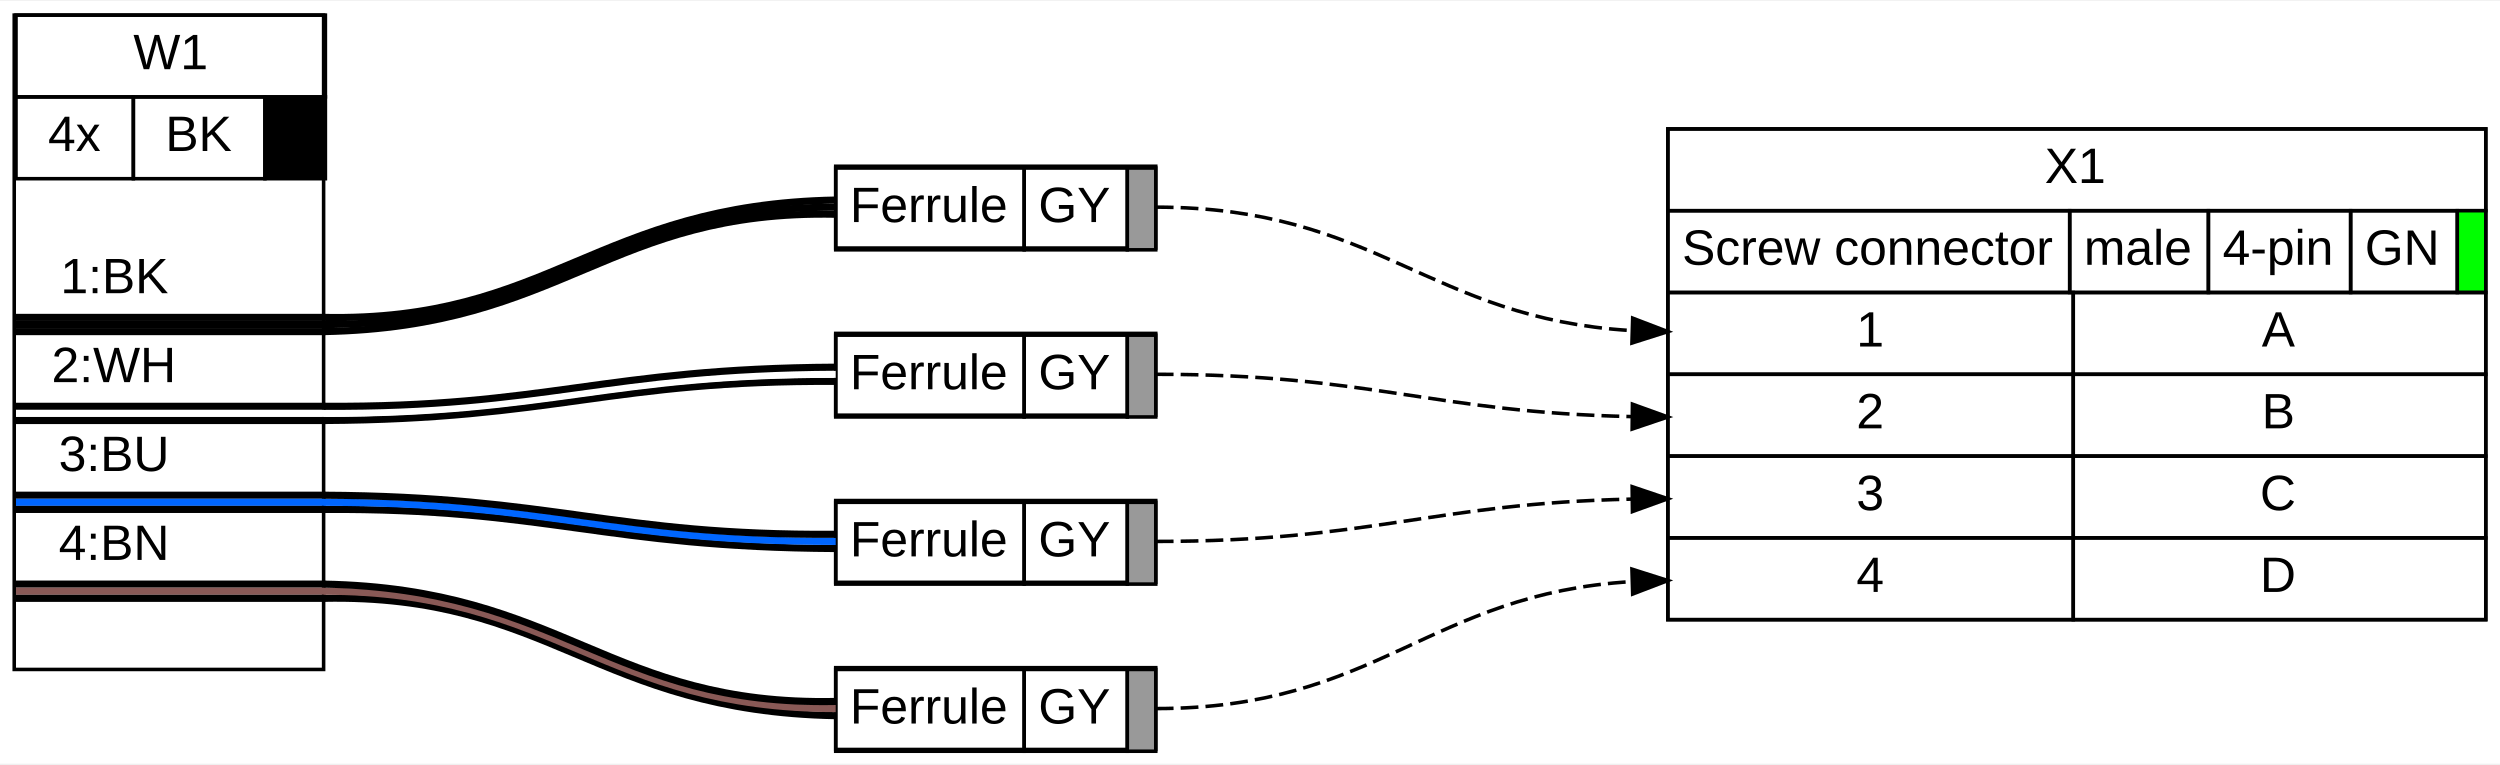
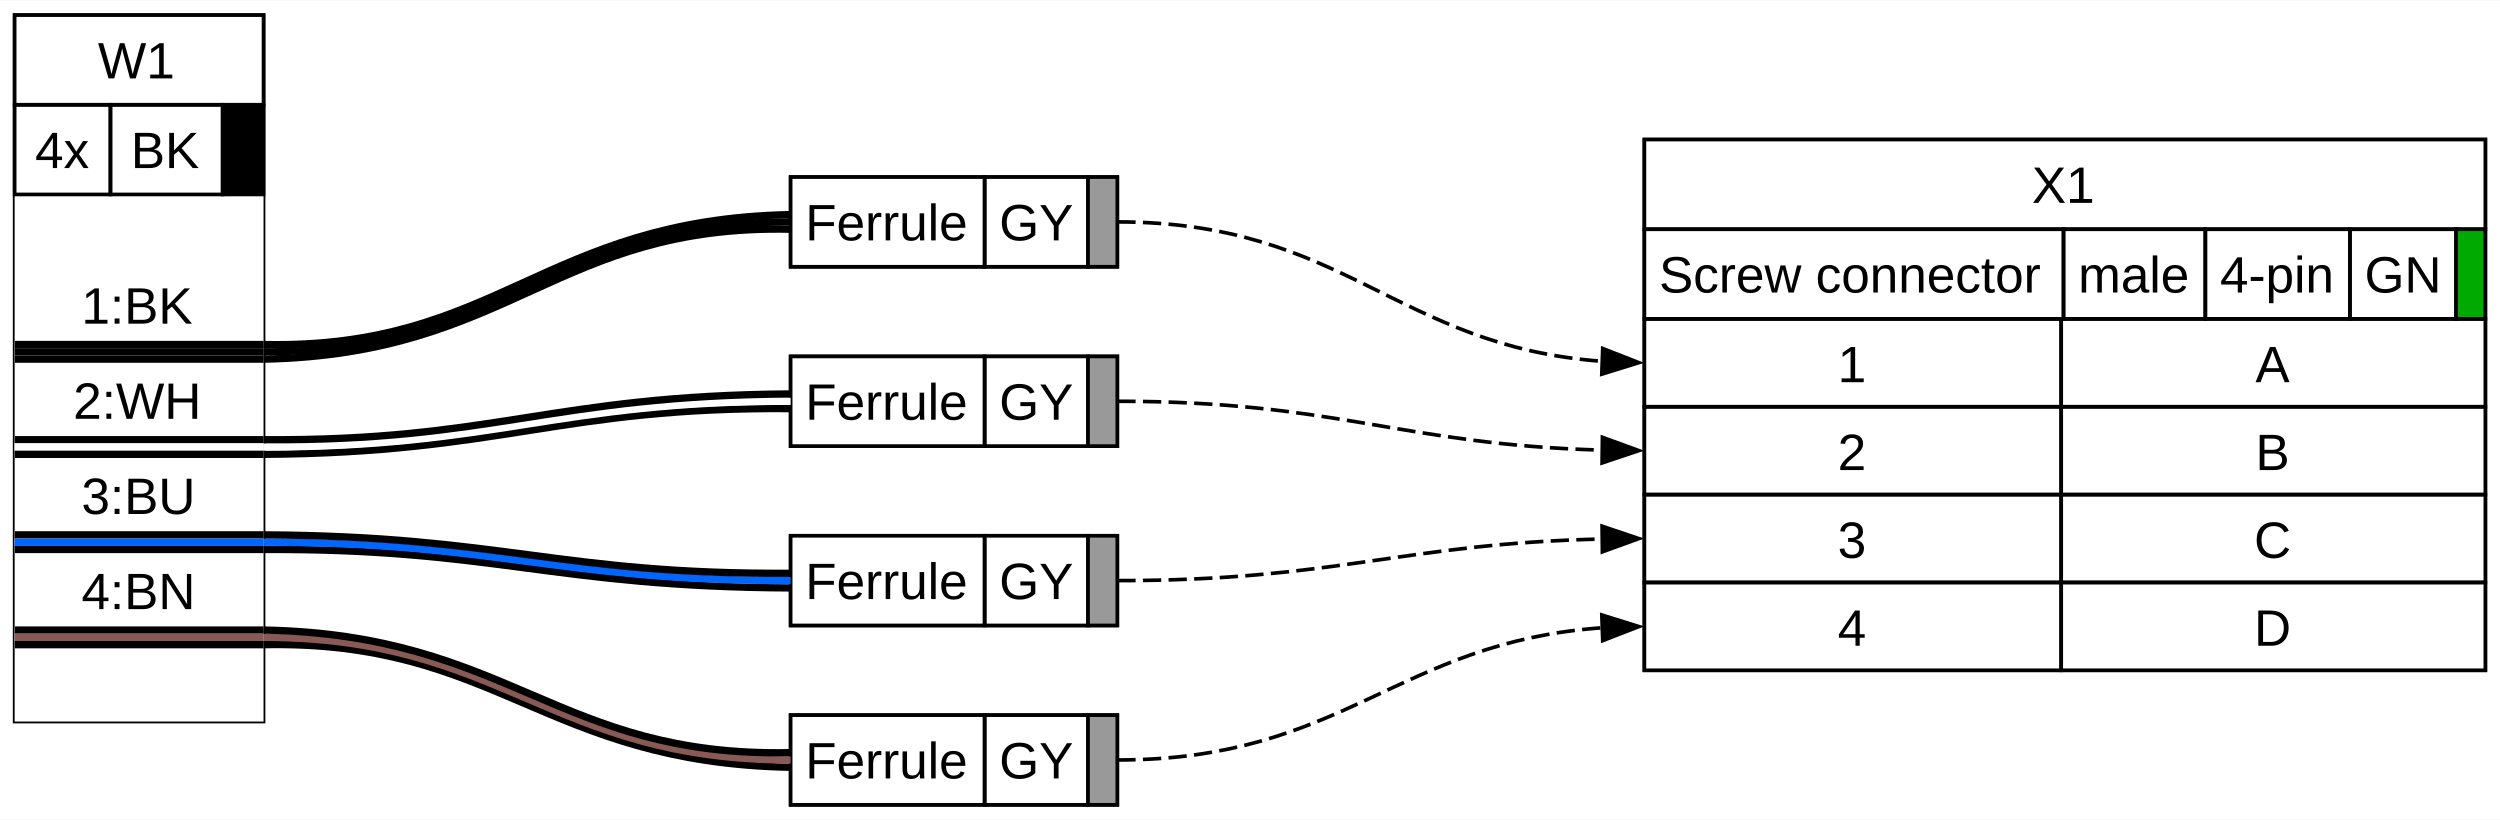
- <svg xmlns="http://www.w3.org/2000/svg" width="703pt" height="215pt" viewBox="0.00 0.00 703.00 214.50">
-   <g id="graph0" class="graph" transform="scale(1 1) rotate(0) translate(4 210.5)">
-     <polygon fill="#ffffff" stroke="transparent" points="-4,4 -4,-210.5 699,-210.5 699,4 -4,4" />
+ <svg xmlns="http://www.w3.org/2000/svg" width="683pt" height="224pt" viewBox="0.00 0.00 683.00 223.75">
+   <g id="graph0" class="graph" transform="scale(1 1) rotate(0) translate(4 219.75)">
+     <polygon fill="#ffffff" stroke="none" points="-4,4 -4,-219.75 679,-219.75 679,4 -4,4" />
    <g id="node1" class="node">
-       <polygon fill="#ffffff" stroke="black" points="321,-164 231,-164 231,-141 321,-141 321,-164" />
-       <polygon fill="none" stroke="black" points="231,-140.5 231,-163.5 284,-163.5 284,-140.5 231,-140.5" />
-       <text text-anchor="start" x="235" y="-148.3" font-family="arial" font-size="14.00">Ferrule</text>
-       <polygon fill="none" stroke="black" points="284,-140.5 284,-163.5 313,-163.5 313,-140.5 284,-140.5" />
-       <text text-anchor="start" x="288" y="-148.3" font-family="arial" font-size="14.00">GY</text>
-       <polygon fill="#999999" stroke="transparent" points="313,-140.5 313,-163.5 321,-163.5 321,-140.5 313,-140.5" />
-       <polygon fill="none" stroke="black" points="313,-140.5 313,-163.5 321,-163.5 321,-140.5 313,-140.5" />
+       <polygon fill="#ffffff" stroke="black" points="301.25,-171.5 212,-171.5 212,-147 301.25,-147 301.25,-171.5" />
+       <polygon fill="#ffffff" stroke="none" points="212,-147 212,-171.5 301.25,-171.5 301.25,-147 212,-147" />
+       <polygon fill="none" stroke="black" points="212,-147 212,-171.5 265,-171.5 265,-147 212,-147" />
+       <text text-anchor="start" x="216" y="-154.2" font-family="arial" font-size="14.00">Ferrule</text>
+       <polygon fill="none" stroke="black" points="265,-147 265,-171.5 293.25,-171.5 293.25,-147 265,-147" />
+       <text text-anchor="start" x="269" y="-154.2" font-family="arial" font-size="14.00">GY</text>
+       <polygon fill="#999999" stroke="none" points="293.25,-147 293.25,-171.5 301.25,-171.5 301.25,-147 293.25,-147" />
+       <polygon fill="none" stroke="black" points="293.25,-147 293.25,-171.5 301.25,-171.5 301.25,-147 293.25,-147" />
+     </g>
+     <g id="node2" class="node">
+       <polygon fill="#ffffff" stroke="black" points="675,-181.75 445.25,-181.75 445.25,-36.75 675,-36.75 675,-181.75" />
+       <polygon fill="#ffffff" stroke="none" points="445.25,-36.75 445.25,-181.75 675,-181.75 675,-36.75 445.25,-36.75" />
+       <polygon fill="none" stroke="black" points="445.25,-157.25 445.25,-181.75 675,-181.75 675,-157.25 445.25,-157.25" />
+       <text text-anchor="start" x="551.12" y="-164.45" font-family="arial" font-size="14.00">X1</text>
+       <polygon fill="none" stroke="black" points="445.25,-132.75 445.25,-157.25 559.75,-157.25 559.75,-132.75 445.25,-132.75" />
+       <text text-anchor="start" x="449.25" y="-139.95" font-family="arial" font-size="14.00">Screw connector</text>
+       <polygon fill="none" stroke="black" points="559.75,-132.75 559.75,-157.25 598.5,-157.25 598.5,-132.75 559.75,-132.75" />
+       <text text-anchor="start" x="563.75" y="-139.95" font-family="arial" font-size="14.00">male</text>
+       <polygon fill="none" stroke="black" points="598.5,-132.75 598.5,-157.25 638,-157.25 638,-132.75 598.5,-132.75" />
+       <text text-anchor="start" x="602.5" y="-139.95" font-family="arial" font-size="14.00">4-pin</text>
+       <polygon fill="none" stroke="black" points="638,-132.75 638,-157.25 667,-157.25 667,-132.75 638,-132.75" />
+       <text text-anchor="start" x="642" y="-139.95" font-family="arial" font-size="14.00">GN</text>
+       <polygon fill="#00aa00" stroke="none" points="667,-132.75 667,-157.25 675,-157.25 675,-132.75 667,-132.75" />
+       <polygon fill="none" stroke="black" points="667,-132.75 667,-157.25 675,-157.25 675,-132.75 667,-132.75" />
+       <polygon fill="none" stroke="black" points="445.25,-108.75 445.25,-132.75 559.12,-132.75 559.12,-108.75 445.25,-108.75" />
+       <text text-anchor="start" x="498.06" y="-115.45" font-family="arial" font-size="14.00">1</text>
+       <polygon fill="none" stroke="black" points="559.12,-108.75 559.12,-132.75 675,-132.75 675,-108.75 559.12,-108.75" />
+       <text text-anchor="start" x="612.19" y="-115.45" font-family="arial" font-size="14.00">A</text>
+       <polygon fill="none" stroke="black" points="445.25,-84.75 445.25,-108.75 559.12,-108.75 559.12,-84.75 445.25,-84.75" />
+       <text text-anchor="start" x="498.06" y="-91.45" font-family="arial" font-size="14.00">2</text>
+       <polygon fill="none" stroke="black" points="559.12,-84.75 559.12,-108.75 675,-108.75 675,-84.75 559.12,-84.75" />
+       <text text-anchor="start" x="612.19" y="-91.45" font-family="arial" font-size="14.00">B</text>
+       <polygon fill="none" stroke="black" points="445.25,-60.75 445.25,-84.75 559.12,-84.75 559.12,-60.75 445.25,-60.75" />
+       <text text-anchor="start" x="498.06" y="-67.45" font-family="arial" font-size="14.00">3</text>
+       <polygon fill="none" stroke="black" points="559.12,-60.75 559.12,-84.75 675,-84.75 675,-60.75 559.12,-60.75" />
+       <text text-anchor="start" x="611.81" y="-67.45" font-family="arial" font-size="14.00">C</text>
+       <polygon fill="none" stroke="black" points="445.25,-36.75 445.25,-60.75 559.12,-60.75 559.12,-36.75 445.25,-36.75" />
+       <text text-anchor="start" x="498.06" y="-43.45" font-family="arial" font-size="14.00">4</text>
+       <polygon fill="none" stroke="black" points="559.12,-36.75 559.12,-60.75 675,-60.75 675,-36.75 559.12,-36.75" />
+       <text text-anchor="start" x="611.81" y="-43.45" font-family="arial" font-size="14.00">D</text>
+     </g>
+     <g id="edge1" class="edge">
+       <path fill="none" stroke="#000000" stroke-dasharray="5,2" d="M301.25,-159.25C363.49,-159.25 377.4,-125.27 433.8,-121.16" />
+       <polygon fill="#000000" stroke="#000000" points="433.86,-124.66 443.73,-120.8 433.61,-117.66 433.86,-124.66" />
+     </g>
+     <g id="node3" class="node">
+       <polygon fill="#ffffff" stroke="black" points="301.25,-122.5 212,-122.5 212,-98 301.25,-98 301.25,-122.5" />
+       <polygon fill="#ffffff" stroke="none" points="212,-98 212,-122.5 301.25,-122.5 301.25,-98 212,-98" />
+       <polygon fill="none" stroke="black" points="212,-98 212,-122.5 265,-122.5 265,-98 212,-98" />
+       <text text-anchor="start" x="216" y="-105.2" font-family="arial" font-size="14.00">Ferrule</text>
+       <polygon fill="none" stroke="black" points="265,-98 265,-122.5 293.25,-122.5 293.25,-98 265,-98" />
+       <text text-anchor="start" x="269" y="-105.2" font-family="arial" font-size="14.00">GY</text>
+       <polygon fill="#999999" stroke="none" points="293.25,-98 293.25,-122.5 301.25,-122.5 301.25,-98 293.25,-98" />
+       <polygon fill="none" stroke="black" points="293.25,-98 293.25,-122.5 301.25,-122.5 301.25,-98 293.25,-98" />
+     </g>
+     <g id="edge2" class="edge">
+       <path fill="none" stroke="#000000" stroke-dasharray="5,2" d="M301.25,-110.25C361.51,-110.25 378.84,-98.39 433.75,-96.9" />
+       <polygon fill="#000000" stroke="#000000" points="433.78,-100.4 443.73,-96.77 433.69,-93.4 433.78,-100.4" />
+     </g>
+     <g id="node4" class="node">
+       <polygon fill="#ffffff" stroke="black" points="301.25,-73.5 212,-73.5 212,-49 301.25,-49 301.25,-73.5" />
+       <polygon fill="#ffffff" stroke="none" points="212,-49 212,-73.5 301.25,-73.5 301.25,-49 212,-49" />
+       <polygon fill="none" stroke="black" points="212,-49 212,-73.5 265,-73.5 265,-49 212,-49" />
+       <text text-anchor="start" x="216" y="-56.2" font-family="arial" font-size="14.00">Ferrule</text>
+       <polygon fill="none" stroke="black" points="265,-49 265,-73.5 293.25,-73.5 293.25,-49 265,-49" />
+       <text text-anchor="start" x="269" y="-56.2" font-family="arial" font-size="14.00">GY</text>
+       <polygon fill="#999999" stroke="none" points="293.25,-49 293.25,-73.5 301.25,-73.5 301.25,-49 293.25,-49" />
+       <polygon fill="none" stroke="black" points="293.25,-49 293.25,-73.5 301.25,-73.5 301.25,-49 293.25,-49" />
+     </g>
+     <g id="edge3" class="edge">
+       <path fill="none" stroke="#000000" stroke-dasharray="5,2" d="M301.25,-61.25C361.44,-61.25 378.9,-71.36 433.75,-72.62" />
+       <polygon fill="#000000" stroke="#000000" points="433.69,-76.12 443.73,-72.73 433.77,-69.12 433.69,-76.12" />
    </g>
    <g id="node5" class="node">
-       <polygon fill="#ffffff" stroke="black" points="695,-174.5 465,-174.5 465,-36.5 695,-36.5 695,-174.5" />
-       <polygon fill="none" stroke="black" points="465,-151.5 465,-174.5 695,-174.5 695,-151.5 465,-151.5" />
-       <text text-anchor="start" x="571" y="-159.3" font-family="arial" font-size="14.00">X1</text>
-       <polygon fill="none" stroke="black" points="465,-128.5 465,-151.5 578,-151.5 578,-128.5 465,-128.5" />
-       <text text-anchor="start" x="469" y="-136.3" font-family="arial" font-size="14.00">Screw connector</text>
-       <polygon fill="none" stroke="black" points="578,-128.5 578,-151.5 617,-151.5 617,-128.5 578,-128.5" />
-       <text text-anchor="start" x="582" y="-136.3" font-family="arial" font-size="14.00">male</text>
-       <polygon fill="none" stroke="black" points="617,-128.5 617,-151.5 657,-151.5 657,-128.5 617,-128.5" />
-       <text text-anchor="start" x="621" y="-136.3" font-family="arial" font-size="14.00">4-pin</text>
-       <polygon fill="none" stroke="black" points="657,-128.5 657,-151.5 687,-151.5 687,-128.5 657,-128.5" />
-       <text text-anchor="start" x="661" y="-136.3" font-family="arial" font-size="14.00">GN</text>
-       <polygon fill="#00ff00" stroke="transparent" points="687,-128.5 687,-151.5 695,-151.5 695,-128.5 687,-128.5" />
-       <polygon fill="none" stroke="black" points="687,-128.5 687,-151.5 695,-151.5 695,-128.5 687,-128.5" />
-       <polygon fill="none" stroke="black" points="465,-105.5 465,-128.5 579,-128.5 579,-105.5 465,-105.5" />
-       <text text-anchor="start" x="518" y="-113.3" font-family="arial" font-size="14.00">1</text>
-       <polygon fill="none" stroke="black" points="579,-105.5 579,-128.5 695,-128.5 695,-105.5 579,-105.5" />
-       <text text-anchor="start" x="632" y="-113.3" font-family="arial" font-size="14.00">A</text>
-       <polygon fill="none" stroke="black" points="465,-82.5 465,-105.5 579,-105.5 579,-82.5 465,-82.5" />
-       <text text-anchor="start" x="518" y="-90.3" font-family="arial" font-size="14.00">2</text>
-       <polygon fill="none" stroke="black" points="579,-82.5 579,-105.5 695,-105.5 695,-82.5 579,-82.5" />
-       <text text-anchor="start" x="632" y="-90.3" font-family="arial" font-size="14.00">B</text>
-       <polygon fill="none" stroke="black" points="465,-59.5 465,-82.5 579,-82.5 579,-59.5 465,-59.5" />
-       <text text-anchor="start" x="518" y="-67.3" font-family="arial" font-size="14.00">3</text>
-       <polygon fill="none" stroke="black" points="579,-59.5 579,-82.5 695,-82.5 695,-59.5 579,-59.5" />
-       <text text-anchor="start" x="631.5" y="-67.3" font-family="arial" font-size="14.00">C</text>
-       <polygon fill="none" stroke="black" points="465,-36.5 465,-59.5 579,-59.5 579,-36.5 465,-36.5" />
-       <text text-anchor="start" x="518" y="-44.3" font-family="arial" font-size="14.00">4</text>
-       <polygon fill="none" stroke="black" points="579,-36.5 579,-59.5 695,-59.5 695,-36.5 579,-36.5" />
-       <text text-anchor="start" x="631.5" y="-44.3" font-family="arial" font-size="14.00">D</text>
+       <polygon fill="#ffffff" stroke="black" points="301.25,-24.5 212,-24.5 212,0 301.25,0 301.25,-24.5" />
+       <polygon fill="#ffffff" stroke="none" points="212,0 212,-24.5 301.25,-24.5 301.25,0 212,0" />
+       <polygon fill="none" stroke="black" points="212,0 212,-24.5 265,-24.5 265,0 212,0" />
+       <text text-anchor="start" x="216" y="-7.2" font-family="arial" font-size="14.00">Ferrule</text>
+       <polygon fill="none" stroke="black" points="265,0 265,-24.5 293.25,-24.5 293.25,0 265,0" />
+       <text text-anchor="start" x="269" y="-7.2" font-family="arial" font-size="14.00">GY</text>
+       <polygon fill="#999999" stroke="none" points="293.25,0 293.25,-24.5 301.25,-24.5 301.25,0 293.25,0" />
+       <polygon fill="none" stroke="black" points="293.25,0 293.25,-24.5 301.25,-24.5 301.25,0 293.25,0" />
+     </g>
+     <g id="edge4" class="edge">
+       <path fill="none" stroke="#000000" stroke-dasharray="5,2" d="M301.25,-12.25C363.27,-12.25 377.58,-44.46 433.82,-48.37" />
+       <polygon fill="#000000" stroke="#000000" points="433.62,-51.86 443.73,-48.7 433.86,-44.86 433.62,-51.86" />
+     </g>
+     <g id="node6" class="node">
+       <polygon fill="#ffffff" stroke="black" points="68,-215.75 0,-215.75 0,-22.75 68,-22.75 68,-215.75" />
+       <polygon fill="#ffffff" stroke="none" points="0,-22.75 0,-215.75 68,-215.75 68,-22.75 0,-22.75" />
+       <polygon fill="none" stroke="black" points="0,-191.25 0,-215.75 68,-215.75 68,-191.25 0,-191.25" />
+       <text text-anchor="start" x="22.75" y="-198.45" font-family="arial" font-size="14.00">W1</text>
+       <polygon fill="none" stroke="black" points="0,-166.75 0,-191.25 26.17,-191.25 26.17,-166.75 0,-166.75" />
+       <text text-anchor="start" x="5.58" y="-173.95" font-family="arial" font-size="14.00">4x</text>
+       <polygon fill="none" stroke="black" points="26.17,-166.75 26.17,-191.25 56.83,-191.25 56.83,-166.75 26.17,-166.75" />
+       <text text-anchor="start" x="31.75" y="-173.95" font-family="arial" font-size="14.00">BK</text>
+       <polygon fill="#000000" stroke="none" points="56.83,-166.75 56.83,-191.25 68,-191.25 68,-166.75 56.83,-166.75" />
+       <polygon fill="none" stroke="black" points="56.83,-166.75 56.83,-191.25 68,-191.25 68,-166.75 56.83,-166.75" />
+       <text text-anchor="start" x="1.63" y="-151.45" font-family="arial" font-size="14.00"> </text>
+       <text text-anchor="start" x="1.63" y="-131.45" font-family="arial" font-size="14.00"> </text>
+       <text text-anchor="start" x="8.63" y="-131.45" font-family="arial" font-size="14.00"> </text>
+       <text text-anchor="start" x="18.25" y="-131.45" font-family="arial" font-size="14.00">1:BK</text>
+       <text text-anchor="start" x="55.63" y="-131.45" font-family="arial" font-size="14.00"> </text>
+       <text text-anchor="start" x="62.62" y="-131.45" font-family="arial" font-size="14.00"> </text>
+       <polygon fill="#ffffff" stroke="none" points="0,-124.75 0,-126.75 68,-126.75 68,-124.75 0,-124.75" />
+       <polygon fill="#ffffff" stroke="none" points="0,-122.75 0,-124.75 68,-124.75 68,-122.75 0,-122.75" />
+       <polygon fill="#ffffff" stroke="none" points="0,-120.75 0,-122.75 68,-122.75 68,-120.75 0,-120.75" />
+       <text text-anchor="start" x="1.63" y="-105.45" font-family="arial" font-size="14.00"> </text>
+       <text text-anchor="start" x="8.63" y="-105.45" font-family="arial" font-size="14.00"> </text>
+       <text text-anchor="start" x="16" y="-105.45" font-family="arial" font-size="14.00">2:WH</text>
+       <text text-anchor="start" x="55.63" y="-105.45" font-family="arial" font-size="14.00"> </text>
+       <text text-anchor="start" x="62.62" y="-105.45" font-family="arial" font-size="14.00"> </text>
+       <polygon fill="#ffffff" stroke="none" points="0,-98.75 0,-100.75 68,-100.75 68,-98.75 0,-98.75" />
+       <polygon fill="#ffffff" stroke="none" points="0,-96.75 0,-98.75 68,-98.75 68,-96.75 0,-96.75" />
+       <polygon fill="#ffffff" stroke="none" points="0,-94.75 0,-96.75 68,-96.75 68,-94.75 0,-94.75" />
+       <text text-anchor="start" x="1.63" y="-79.45" font-family="arial" font-size="14.00"> </text>
+       <text text-anchor="start" x="8.63" y="-79.45" font-family="arial" font-size="14.00"> </text>
+       <text text-anchor="start" x="18.25" y="-79.45" font-family="arial" font-size="14.00">3:BU</text>
+       <text text-anchor="start" x="55.63" y="-79.45" font-family="arial" font-size="14.00"> </text>
+       <text text-anchor="start" x="62.62" y="-79.45" font-family="arial" font-size="14.00"> </text>
+       <polygon fill="#ffffff" stroke="none" points="0,-72.75 0,-74.75 68,-74.75 68,-72.75 0,-72.75" />
+       <polygon fill="#ffffff" stroke="none" points="0,-70.75 0,-72.75 68,-72.75 68,-70.75 0,-70.75" />
+       <polygon fill="#ffffff" stroke="none" points="0,-68.75 0,-70.75 68,-70.75 68,-68.75 0,-68.75" />
+       <text text-anchor="start" x="1.63" y="-53.45" font-family="arial" font-size="14.00"> </text>
+       <text text-anchor="start" x="8.63" y="-53.45" font-family="arial" font-size="14.00"> </text>
+       <text text-anchor="start" x="18.25" y="-53.45" font-family="arial" font-size="14.00">4:BN</text>
+       <text text-anchor="start" x="55.63" y="-53.45" font-family="arial" font-size="14.00"> </text>
+       <text text-anchor="start" x="62.62" y="-53.45" font-family="arial" font-size="14.00"> </text>
+       <polygon fill="#ffffff" stroke="none" points="0,-46.75 0,-48.75 68,-48.75 68,-46.75 0,-46.75" />
+       <polygon fill="#ffffff" stroke="none" points="0,-44.75 0,-46.75 68,-46.75 68,-44.75 0,-44.75" />
+       <polygon fill="#ffffff" stroke="none" points="0,-42.75 0,-44.75 68,-44.75 68,-42.75 0,-42.75" />
+       <text text-anchor="start" x="1.63" y="-27.45" font-family="arial" font-size="14.00"> </text>
    </g>
    <g id="edge5" class="edge">
-       <path fill="none" stroke="#000000" stroke-dasharray="5,2" d="M321,-152.5C383.26,-152.5 397.63,-121.22 454.66,-117.8" />
-       <polygon fill="#000000" stroke="#000000" points="455.11,-121.29 465,-117.5 454.9,-114.29 455.11,-121.29" />
-     </g>
-     <g id="node2" class="node">
-       <polygon fill="#ffffff" stroke="black" points="321,-117 231,-117 231,-94 321,-94 321,-117" />
-       <polygon fill="none" stroke="black" points="231,-93.5 231,-116.5 284,-116.5 284,-93.5 231,-93.5" />
-       <text text-anchor="start" x="235" y="-101.3" font-family="arial" font-size="14.00">Ferrule</text>
-       <polygon fill="none" stroke="black" points="284,-93.5 284,-116.5 313,-116.5 313,-93.5 284,-93.5" />
-       <text text-anchor="start" x="288" y="-101.3" font-family="arial" font-size="14.00">GY</text>
-       <polygon fill="#999999" stroke="transparent" points="313,-93.5 313,-116.5 321,-116.5 321,-93.5 313,-93.5" />
-       <polygon fill="none" stroke="black" points="313,-93.5 313,-116.5 321,-116.5 321,-93.5 313,-93.5" />
+       <path fill="none" stroke="#000000" stroke-width="2" d="M68,-121.75C135.81,-123.1 147.98,-158.6 212,-157.25" />
+       <path fill="none" stroke="#000000" stroke-width="2" d="M68,-123.75C133.92,-123.75 146.09,-159.25 212,-159.25" />
+       <path fill="none" stroke="#000000" stroke-width="2" d="M68,-125.75C132.02,-124.4 144.19,-159.9 212,-161.25" />
    </g>
    <g id="edge6" class="edge">
-       <path fill="none" stroke="#000000" stroke-dasharray="5,2" d="M321,-105.5C381.71,-105.5 398.93,-94.78 454.88,-93.6" />
-       <polygon fill="#000000" stroke="#000000" points="455.04,-97.1 465,-93.5 454.96,-90.1 455.04,-97.1" />
-     </g>
-     <g id="node3" class="node">
-       <polygon fill="#ffffff" stroke="black" points="321,-70 231,-70 231,-47 321,-47 321,-70" />
-       <polygon fill="none" stroke="black" points="231,-46.5 231,-69.5 284,-69.5 284,-46.5 231,-46.5" />
-       <text text-anchor="start" x="235" y="-54.3" font-family="arial" font-size="14.00">Ferrule</text>
-       <polygon fill="none" stroke="black" points="284,-46.5 284,-69.5 313,-69.5 313,-46.5 284,-46.5" />
-       <text text-anchor="start" x="288" y="-54.3" font-family="arial" font-size="14.00">GY</text>
-       <polygon fill="#999999" stroke="transparent" points="313,-46.5 313,-69.5 321,-69.5 321,-46.5 313,-46.5" />
-       <polygon fill="none" stroke="black" points="313,-46.5 313,-69.5 321,-69.5 321,-46.5 313,-46.5" />
+       <path fill="none" stroke="#000000" stroke-width="2" d="M68,-95.75C133.5,-96.19 149.01,-108.69 212,-108.25" />
+       <path fill="none" stroke="#ffffff" stroke-width="2" d="M68,-97.75C132.25,-97.75 147.76,-110.25 212,-110.25" />
+       <path fill="none" stroke="#000000" stroke-width="2" d="M68,-99.75C130.99,-99.31 146.5,-111.81 212,-112.25" />
    </g>
    <g id="edge7" class="edge">
-       <path fill="none" stroke="#000000" stroke-dasharray="5,2" d="M321,-58.5C381.71,-58.5 398.93,-69.22 454.88,-70.4" />
-       <polygon fill="#000000" stroke="#000000" points="454.96,-73.9 465,-70.5 455.04,-66.9 454.96,-73.9" />
-     </g>
-     <g id="node4" class="node">
-       <polygon fill="#ffffff" stroke="black" points="321,-23 231,-23 231,0 321,0 321,-23" />
-       <polygon fill="none" stroke="black" points="231,0.5 231,-22.5 284,-22.5 284,0.5 231,0.5" />
-       <text text-anchor="start" x="235" y="-7.3" font-family="arial" font-size="14.00">Ferrule</text>
-       <polygon fill="none" stroke="black" points="284,0.5 284,-22.5 313,-22.5 313,0.5 284,0.5" />
-       <text text-anchor="start" x="288" y="-7.3" font-family="arial" font-size="14.00">GY</text>
-       <polygon fill="#999999" stroke="transparent" points="313,0.5 313,-22.5 321,-22.5 321,0.5 313,0.5" />
-       <polygon fill="none" stroke="black" points="313,0.5 313,-22.5 321,-22.5 321,0.5 313,0.5" />
+       <path fill="none" stroke="#000000" stroke-width="2" d="M68,-69.75C131.05,-70.09 146.71,-59.59 212,-59.25" />
+       <path fill="none" stroke="#0066ff" stroke-width="2" d="M68,-71.75C132.17,-71.75 147.83,-61.25 212,-61.25" />
+       <path fill="none" stroke="#000000" stroke-width="2" d="M68,-73.75C133.28,-73.41 148.94,-62.91 212,-63.25" />
    </g>
    <g id="edge8" class="edge">
-       <path fill="none" stroke="#000000" stroke-dasharray="5,2" d="M321,-11.5C383.49,-11.5 397.61,-43.8 455,-47.21" />
-       <polygon fill="#000000" stroke="#000000" points="454.9,-50.71 465,-47.5 455.11,-43.71 454.9,-50.71" />
+       <path fill="none" stroke="#000000" stroke-width="2" d="M68,-43.75C131.83,-45.05 144.42,-11.55 212,-10.25" />
+       <path fill="none" stroke="#895956" stroke-width="2" d="M68,-45.75C133.7,-45.75 146.29,-12.25 212,-12.25" />
+       <path fill="none" stroke="#000000" stroke-width="2" d="M68,-47.75C135.58,-46.45 148.17,-12.95 212,-14.25" />
    </g>
-     <g id="node6" class="node">
-       <polygon fill="#ffffff" stroke="black" points="87,-206.5 0,-206.5 0,-22.5 87,-22.5 87,-206.5" />
-       <polygon fill="none" stroke="black" points="0.5,-183.5 0.5,-206.5 87.5,-206.5 87.5,-183.5 0.5,-183.5" />
-       <text text-anchor="start" x="33.5" y="-191.3" font-family="arial" font-size="14.00">W1</text>
-       <polygon fill="none" stroke="black" points="0.5,-160.5 0.5,-183.5 33.5,-183.5 33.5,-160.5 0.5,-160.5" />
-       <text text-anchor="start" x="9.5" y="-168.3" font-family="arial" font-size="14.00">4x</text>
-       <polygon fill="none" stroke="black" points="33.5,-160.5 33.5,-183.5 70.5,-183.5 70.5,-160.5 33.5,-160.5" />
-       <text text-anchor="start" x="42.5" y="-168.3" font-family="arial" font-size="14.00">BK</text>
-       <polygon fill="#000000" stroke="transparent" points="70.5,-160.5 70.5,-183.5 87.5,-183.5 87.5,-160.5 70.5,-160.5" />
-       <polygon fill="none" stroke="black" points="70.5,-160.5 70.5,-183.5 87.5,-183.5 87.5,-160.5 70.5,-160.5" />
-       <text text-anchor="start" x="2.5" y="-147.3" font-family="arial" font-size="14.00"> </text>
-       <text text-anchor="start" x="13" y="-128.3" font-family="arial" font-size="14.00">     1:BK    </text>
-       <polygon fill="#000000" stroke="transparent" points="0.5,-120.5 0.5,-122.5 87.5,-122.5 87.5,-120.5 0.5,-120.5" />
-       <polygon fill="#000000" stroke="transparent" points="0.5,-118.5 0.5,-120.5 87.5,-120.5 87.5,-118.5 0.5,-118.5" />
-       <polygon fill="#000000" stroke="transparent" points="0.5,-116.5 0.5,-118.5 87.5,-118.5 87.5,-116.5 0.5,-116.5" />
-       <text text-anchor="start" x="10.5" y="-103.3" font-family="arial" font-size="14.00">     2:WH    </text>
-       <polygon fill="#000000" stroke="transparent" points="0.5,-95.5 0.5,-97.5 87.5,-97.5 87.5,-95.5 0.5,-95.5" />
-       <polygon fill="#ffffff" stroke="transparent" points="0.5,-93.5 0.5,-95.5 87.5,-95.5 87.5,-93.5 0.5,-93.5" />
-       <polygon fill="#000000" stroke="transparent" points="0.5,-91.5 0.5,-93.5 87.5,-93.5 87.5,-91.5 0.5,-91.5" />
-       <text text-anchor="start" x="12.5" y="-78.3" font-family="arial" font-size="14.00">     3:BU    </text>
-       <polygon fill="#000000" stroke="transparent" points="0.5,-70.5 0.5,-72.5 87.5,-72.5 87.5,-70.5 0.5,-70.5" />
-       <polygon fill="#0066ff" stroke="transparent" points="0.5,-68.5 0.5,-70.5 87.5,-70.5 87.5,-68.5 0.5,-68.5" />
-       <polygon fill="#000000" stroke="transparent" points="0.5,-66.5 0.5,-68.5 87.5,-68.5 87.5,-66.5 0.5,-66.5" />
-       <text text-anchor="start" x="12.5" y="-53.3" font-family="arial" font-size="14.00">     4:BN    </text>
-       <polygon fill="#000000" stroke="transparent" points="0.5,-45.5 0.5,-47.5 87.5,-47.5 87.5,-45.5 0.5,-45.5" />
-       <polygon fill="#895956" stroke="transparent" points="0.5,-43.5 0.5,-45.5 87.5,-45.5 87.5,-43.5 0.5,-43.5" />
-       <polygon fill="#000000" stroke="transparent" points="0.5,-41.5 0.5,-43.5 87.5,-43.5 87.5,-41.5 0.5,-41.5" />
-       <text text-anchor="start" x="2.5" y="-28.3" font-family="arial" font-size="14.00"> </text>
+     <g id="edge9" class="edge">
+       <path fill="none" stroke="#000000" stroke-width="2" d="M68,-125.75C45.33,-125.75 22.66,-125.75 0,-125.75" />
+       <path fill="none" stroke="#000000" stroke-width="2" d="M68,-123.75C45.33,-123.75 22.66,-123.75 0,-123.75" />
+       <path fill="none" stroke="#000000" stroke-width="2" d="M68,-121.75C45.33,-121.75 22.66,-121.75 0,-121.75" />
    </g>
-     <g id="edge1" class="edge">
-       <path fill="none" stroke="#000000" stroke-width="2" d="M87,-117.5C154.53,-118.78 167.21,-151.78 231,-150.5" />
-       <path fill="none" stroke="#000000" stroke-width="2" d="M87,-119.5C152.66,-119.5 165.34,-152.5 231,-152.5" />
-       <path fill="none" stroke="#000000" stroke-width="2" d="M87,-121.5C150.79,-120.22 163.47,-153.22 231,-154.5" />
+     <g id="edge10" class="edge">
+       <path fill="none" stroke="#000000" stroke-width="2" d="M68,-99.75C45.33,-99.75 22.66,-99.75 0,-99.75" />
+       <path fill="none" stroke="#ffffff" stroke-width="2" d="M68,-97.75C45.33,-97.75 22.66,-97.75 0,-97.75" />
+       <path fill="none" stroke="#000000" stroke-width="2" d="M68,-95.75C45.33,-95.75 22.66,-95.75 0,-95.75" />
    </g>
-     <g id="edge2" class="edge">
-       <path fill="none" stroke="#000000" stroke-width="2" d="M87,-92.5C152.34,-92.86 167.96,-103.86 231,-103.5" />
-       <path fill="none" stroke="#ffffff" stroke-width="2" d="M87,-94.5C151.19,-94.5 166.81,-105.5 231,-105.5" />
-       <path fill="none" stroke="#000000" stroke-width="2" d="M87,-96.5C150.04,-96.14 165.66,-107.14 231,-107.5" />
+     <g id="edge11" class="edge">
+       <path fill="none" stroke="#000000" stroke-width="2" d="M68,-73.75C45.33,-73.75 22.66,-73.75 0,-73.75" />
+       <path fill="none" stroke="#0066ff" stroke-width="2" d="M68,-71.75C45.33,-71.75 22.66,-71.75 0,-71.75" />
+       <path fill="none" stroke="#000000" stroke-width="2" d="M68,-69.75C45.33,-69.75 22.66,-69.75 0,-69.75" />
    </g>
-     <g id="edge3" class="edge">
-       <path fill="none" stroke="#000000" stroke-width="2" d="M87,-67.5C150.04,-67.86 165.66,-56.86 231,-56.5" />
-       <path fill="none" stroke="#0066ff" stroke-width="2" d="M87,-69.5C151.19,-69.5 166.81,-58.5 231,-58.5" />
-       <path fill="none" stroke="#000000" stroke-width="2" d="M87,-71.5C152.34,-71.14 167.96,-60.14 231,-60.5" />
-     </g>
-     <g id="edge4" class="edge">
-       <path fill="none" stroke="#000000" stroke-width="2" d="M87,-42.5C150.79,-43.78 163.47,-10.78 231,-9.5" />
-       <path fill="none" stroke="#895956" stroke-width="2" d="M87,-44.5C152.66,-44.5 165.34,-11.5 231,-11.5" />
-       <path fill="none" stroke="#000000" stroke-width="2" d="M87,-46.5C154.53,-45.22 167.21,-12.22 231,-13.5" />
+     <g id="edge12" class="edge">
+       <path fill="none" stroke="#000000" stroke-width="2" d="M68,-47.75C45.33,-47.75 22.66,-47.75 0,-47.75" />
+       <path fill="none" stroke="#895956" stroke-width="2" d="M68,-45.75C45.33,-45.75 22.66,-45.75 0,-45.75" />
+       <path fill="none" stroke="#000000" stroke-width="2" d="M68,-43.75C45.33,-43.75 22.66,-43.75 0,-43.75" />
    </g>
  </g>
</svg>
